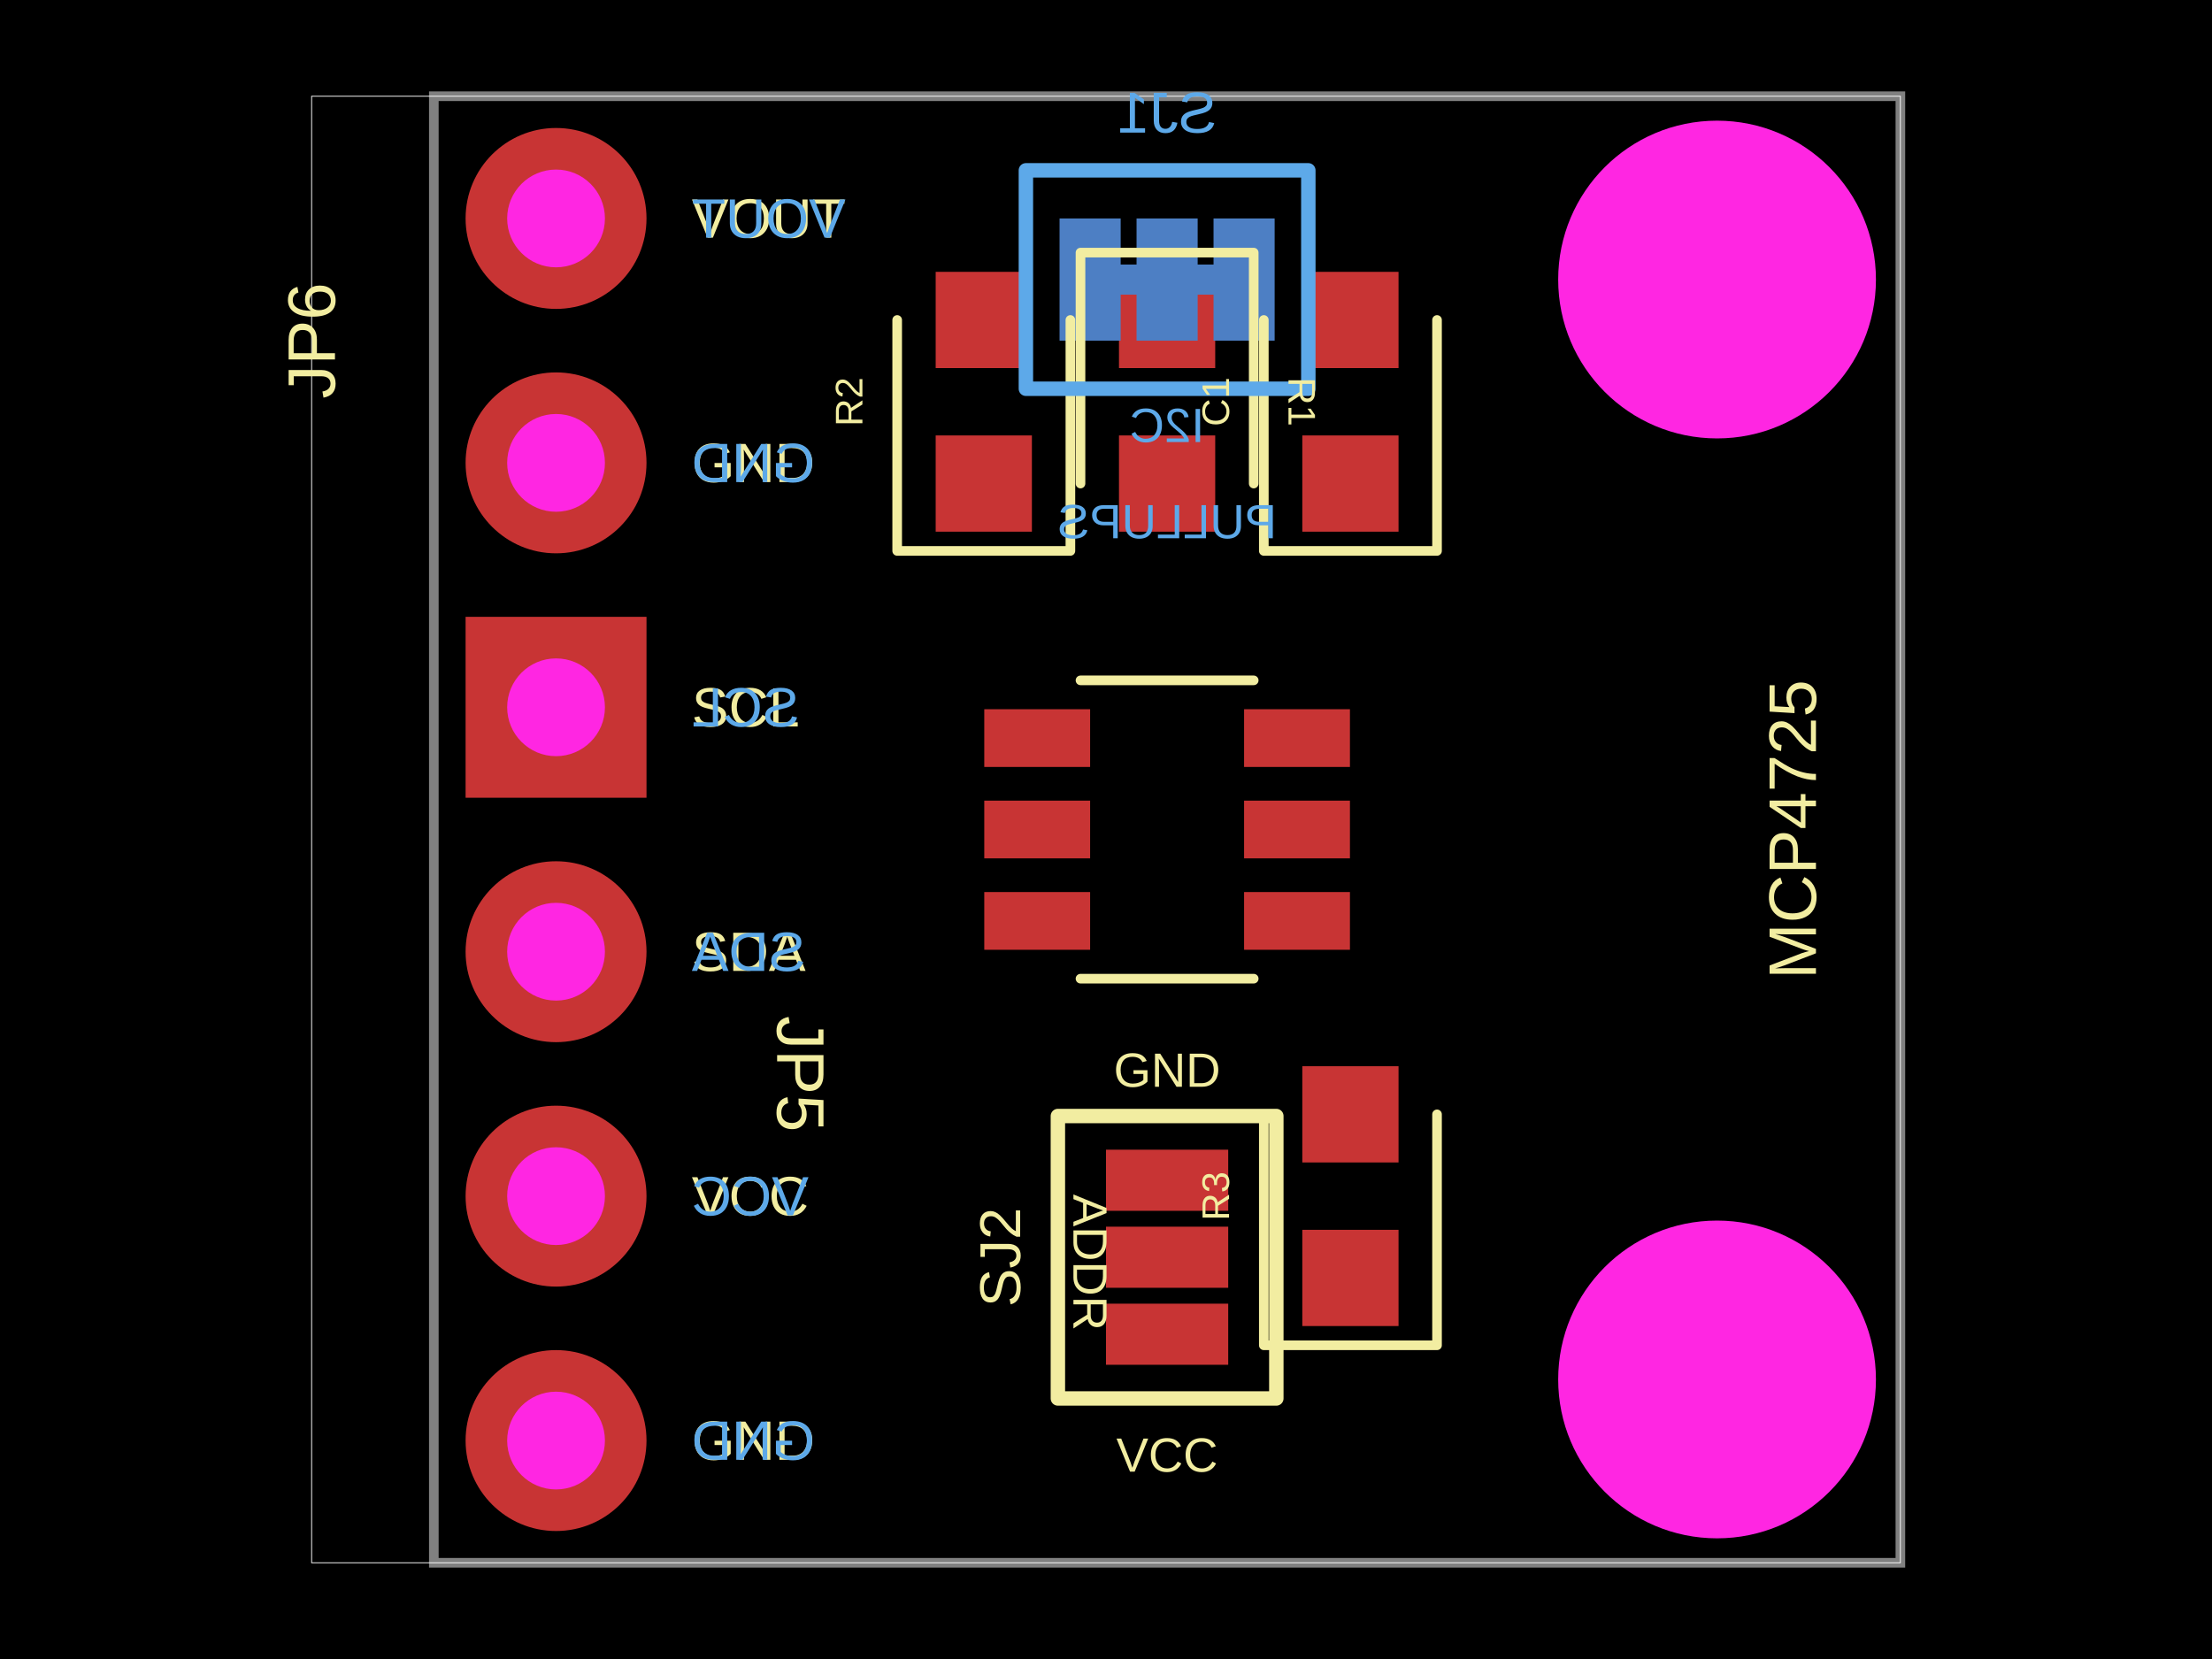
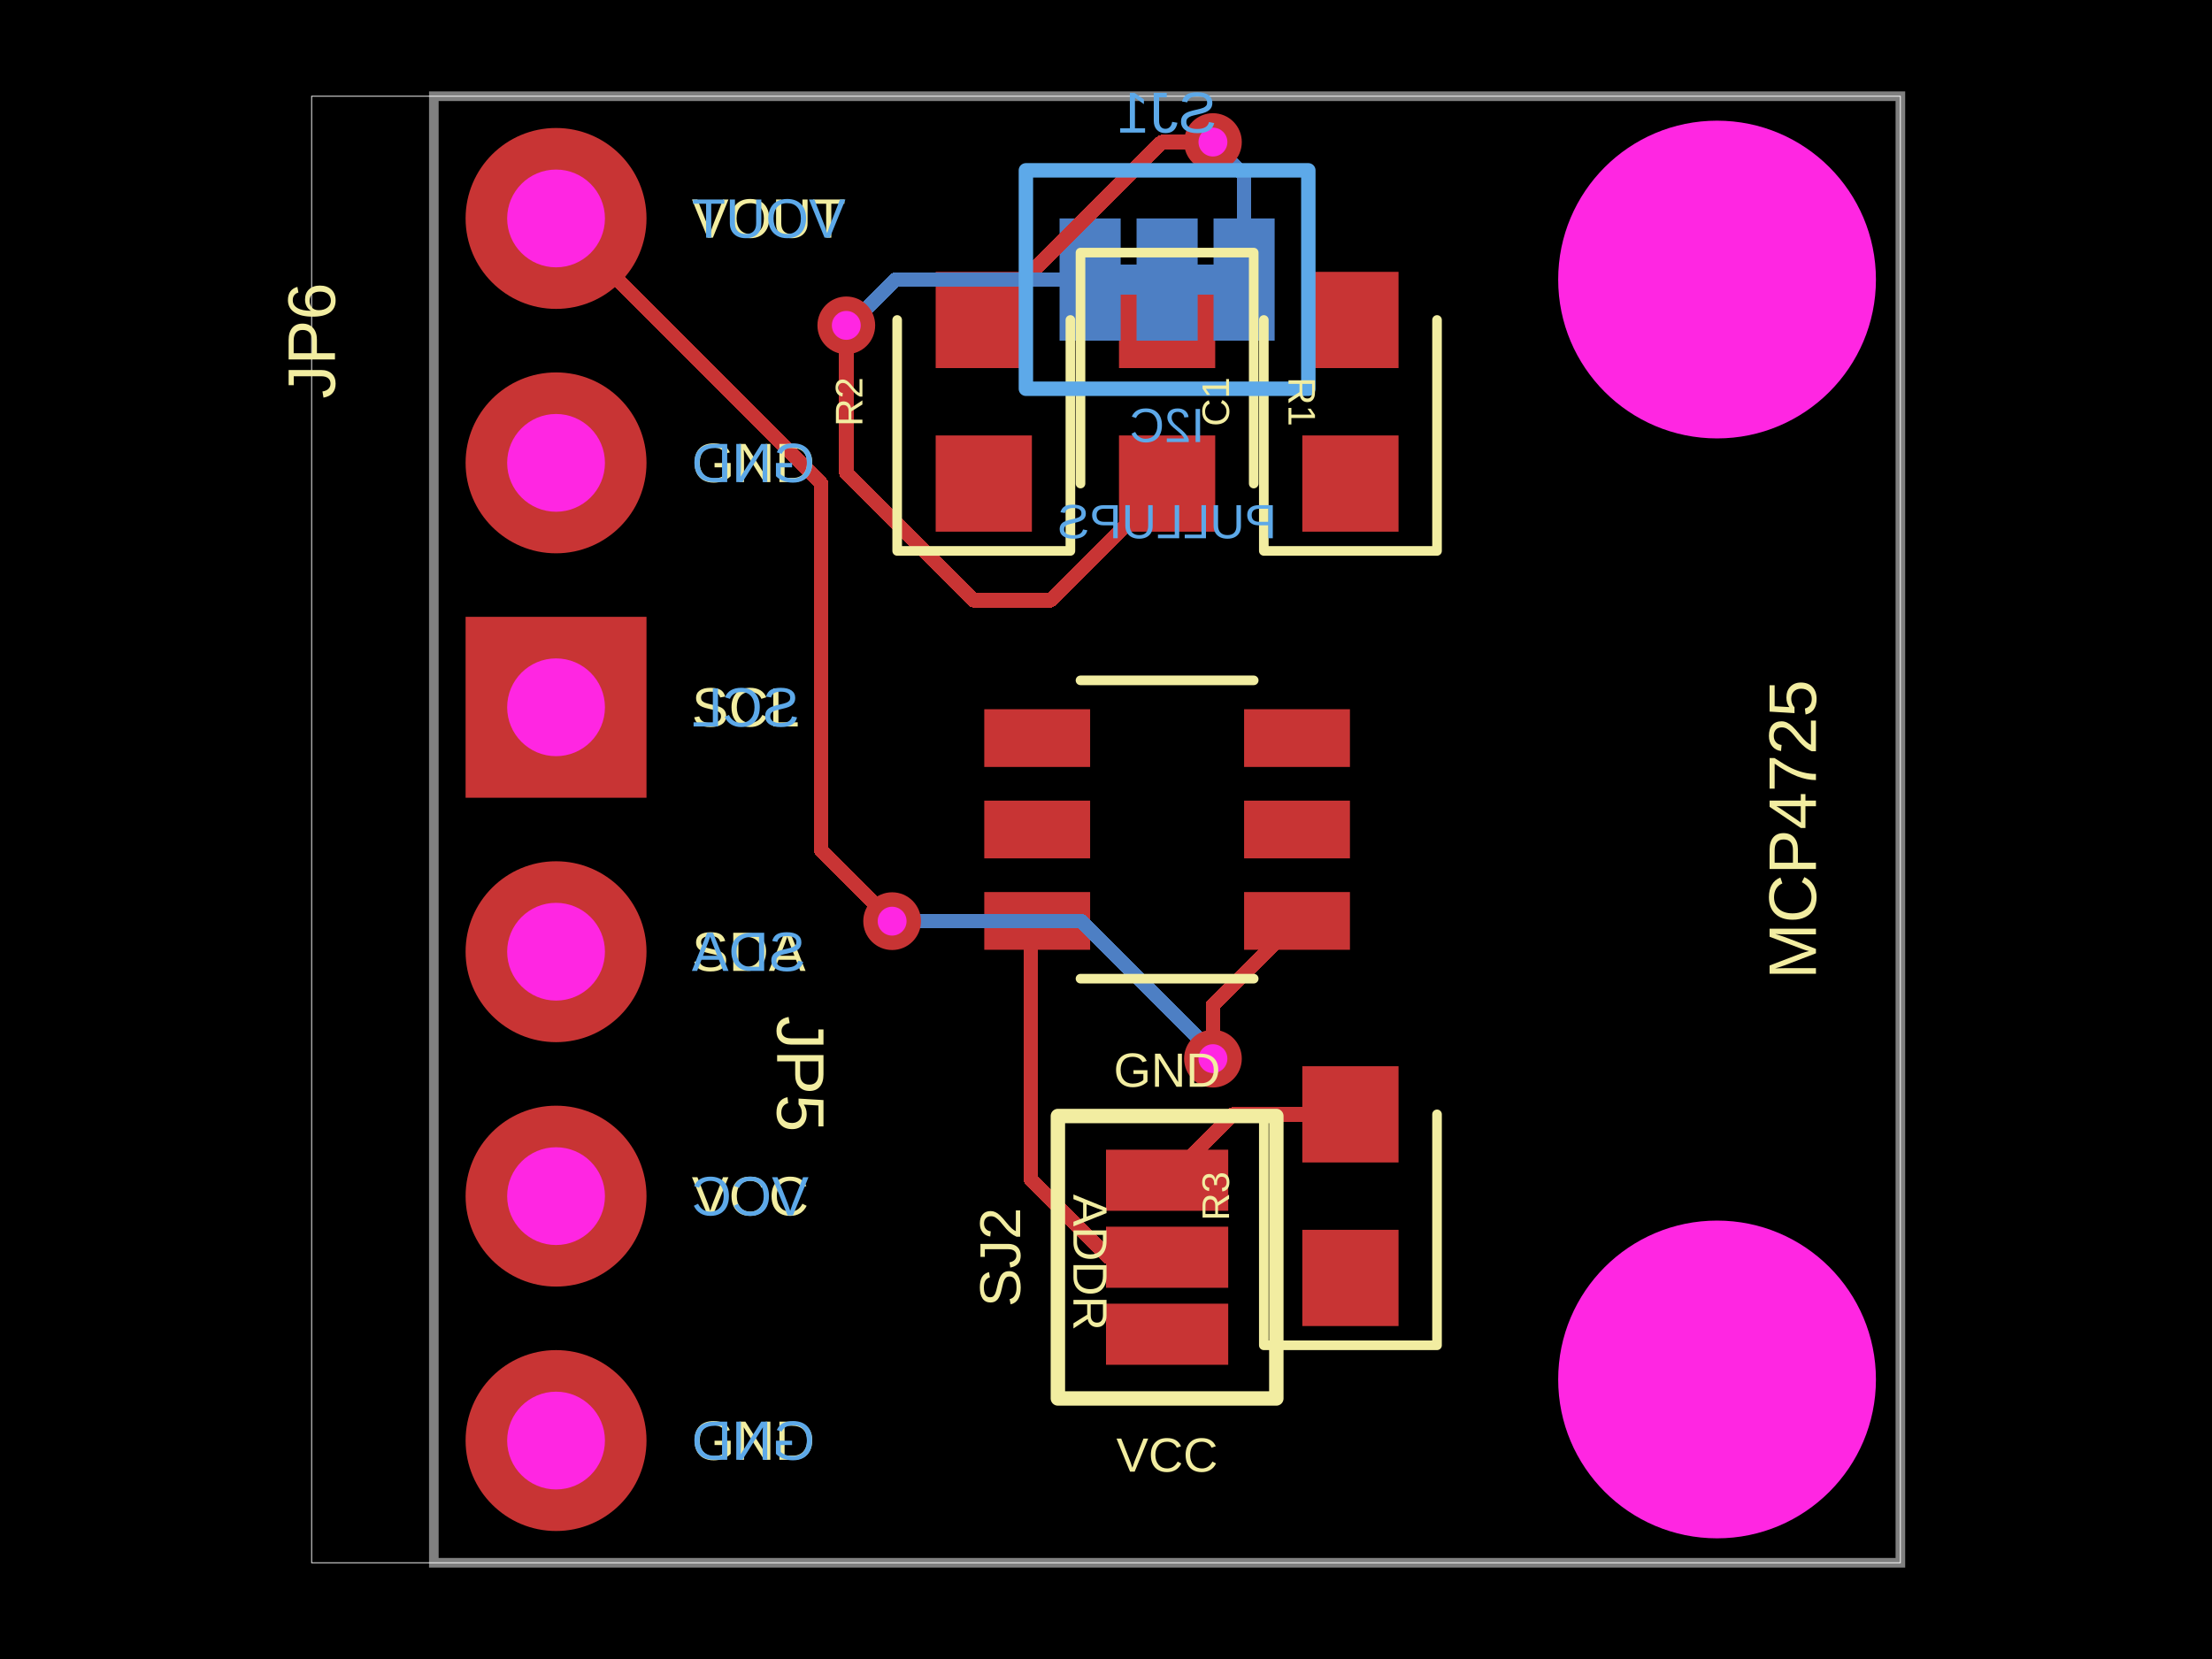
<svg xmlns="http://www.w3.org/2000/svg" width="800" height="600">
  <style />
  <rect class="boundary" x="0" y="0" fill="#000" width="800" height="600" />
  <rect class="pcb-boundary" fill="none" stroke="#fff" stroke-width="0.3" x="112.703" y="34.803" width="574.594" height="530.394" />
  <path class="pcb-board" d="M 156.903 565.197 L 687.297 565.197 L 687.297 34.803 L 156.903 34.803 Z" fill="none" stroke="rgba(255, 255, 255, 0.5)" stroke-width="3.48" />
  <rect class="pcb-pad" fill="rgb(200, 52, 52)" x="449.942" y="256.498" width="38.283" height="20.882" />
  <rect class="pcb-pad" fill="rgb(200, 52, 52)" x="449.942" y="289.559" width="38.283" height="20.882" />
  <rect class="pcb-pad" fill="rgb(200, 52, 52)" x="449.942" y="322.62" width="38.283" height="20.882" />
  <rect class="pcb-pad" fill="rgb(200, 52, 52)" x="355.974" y="322.62" width="38.283" height="20.882" />
  <rect class="pcb-pad" fill="rgb(200, 52, 52)" x="355.974" y="289.559" width="38.283" height="20.882" />
  <rect class="pcb-pad" fill="rgb(200, 52, 52)" x="355.974" y="256.498" width="38.283" height="20.882" />
  <rect class="pcb-pad" fill="rgb(200, 52, 52)" x="404.698" y="98.318" width="34.803" height="34.803" />
  <rect class="pcb-pad" fill="rgb(200, 52, 52)" x="404.698" y="157.483" width="34.803" height="34.803" />
  <rect class="pcb-pad" fill="rgb(200, 52, 52)" x="338.399" y="157.483" width="34.803" height="34.803" />
  <rect class="pcb-pad" fill="rgb(200, 52, 52)" x="338.399" y="98.318" width="34.803" height="34.803" />
  <rect class="pcb-pad" fill="rgb(200, 52, 52)" x="470.998" y="444.78" width="34.803" height="34.803" />
  <rect class="pcb-pad" fill="rgb(200, 52, 52)" x="470.998" y="385.615" width="34.803" height="34.803" />
  <rect class="pcb-pad" fill="rgb(200, 52, 52)" x="470.998" y="157.483" width="34.803" height="34.803" />
  <rect class="pcb-pad" fill="rgb(200, 52, 52)" x="470.998" y="98.318" width="34.803" height="34.803" />
  <rect class="pcb-pad" fill="rgb(77, 127, 196)" x="438.892" y="79.002" width="22.1" height="44.2" />
  <rect class="pcb-pad" fill="rgb(77, 127, 196)" x="411.05" y="79.002" width="22.1" height="44.2" />
  <rect class="pcb-pad" fill="rgb(77, 127, 196)" x="383.208" y="79.002" width="22.1" height="44.2" />
  <rect class="pcb-pad" fill="rgb(200, 52, 52)" x="400" y="471.491" width="44.2" height="22.1" />
  <rect class="pcb-pad" fill="rgb(200, 52, 52)" x="400" y="443.648" width="44.2" height="22.1" />
  <rect class="pcb-pad" fill="rgb(200, 52, 52)" x="400" y="415.806" width="44.2" height="22.1" />
  <path class="pcb-trace" stroke="rgb(77, 127, 196)" fill="none" d="M 438.892 101.102 L 433.15 101.102" stroke-width="11.05" stroke-linecap="round" stroke-linejoin="round" shape-rendering="crispEdges" data-layer="bottom" />
  <path class="pcb-trace" stroke="rgb(77, 127, 196)" fill="none" d="M 411.05 101.102 L 405.307 101.102" stroke-width="11.05" stroke-linecap="round" stroke-linejoin="round" shape-rendering="crispEdges" data-layer="bottom" />
+   <path class="pcb-trace" stroke="rgb(200, 52, 52)" fill="none" d="M 488.399 403.016 L 445.94 403.016" stroke-width="5.22" stroke-linecap="round" stroke-linejoin="round" shape-rendering="crispEdges" data-layer="top" />
+   <path class="pcb-trace" stroke="rgb(200, 52, 52)" fill="none" d="M 445.94 403.016 L 422.1 426.856" stroke-width="5.22" stroke-linecap="round" stroke-linejoin="round" shape-rendering="crispEdges" data-layer="top" />
+   <path class="pcb-trace" stroke="rgb(77, 127, 196)" fill="none" d="M 449.942 101.102 L 449.942 63.331" stroke-width="5.22" stroke-linecap="round" stroke-linejoin="round" shape-rendering="crispEdges" data-layer="bottom" />
+   <path class="pcb-trace" stroke="rgb(77, 127, 196)" fill="none" d="M 449.942 63.331 L 439.361 52.75" stroke-width="5.22" stroke-linecap="round" stroke-linejoin="round" shape-rendering="crispEdges" data-layer="bottom" />
+   <path class="pcb-trace" stroke="rgb(77, 127, 196)" fill="none" d="M 439.361 52.75 L 438.675 51.378" stroke-width="5.22" stroke-linecap="round" stroke-linejoin="round" shape-rendering="crispEdges" data-layer="bottom" />
+   <path class="pcb-trace" stroke="rgb(77, 127, 196)" fill="none" d="M 438.675 51.378 L 438.675 51.378" stroke-width="5.22" stroke-linecap="round" stroke-linejoin="round" shape-rendering="crispEdges" data-layer="bottom" />
+   <path class="pcb-trace" stroke="rgb(200, 52, 52)" fill="none" d="M 438.675 51.378 L 438.675 51.378" stroke-width="5.22" stroke-linecap="round" stroke-linejoin="round" shape-rendering="crispEdges" data-layer="top" />
+   <path class="pcb-trace" stroke="rgb(200, 52, 52)" fill="none" d="M 438.675 51.378 L 420.142 51.378" stroke-width="5.22" stroke-linecap="round" stroke-linejoin="round" shape-rendering="crispEdges" data-layer="top" />
+   <path class="pcb-trace" stroke="rgb(200, 52, 52)" fill="none" d="M 420.142 51.378 L 355.8 115.719" stroke-width="5.22" stroke-linecap="round" stroke-linejoin="round" shape-rendering="crispEdges" data-layer="top" />
+   <path class="pcb-trace" stroke="rgb(77, 127, 196)" fill="none" d="M 394.258 101.102 L 323.994 101.102" stroke-width="5.22" stroke-linecap="round" stroke-linejoin="round" shape-rendering="crispEdges" data-layer="bottom" />
+   <path class="pcb-trace" stroke="rgb(77, 127, 196)" fill="none" d="M 323.994 101.102 L 312.157 112.94" stroke-width="5.22" stroke-linecap="round" stroke-linejoin="round" shape-rendering="crispEdges" data-layer="bottom" />
+   <path class="pcb-trace" stroke="rgb(77, 127, 196)" fill="none" d="M 312.157 112.94 L 306.076 117.677" stroke-width="5.22" stroke-linecap="round" stroke-linejoin="round" shape-rendering="crispEdges" data-layer="bottom" />
+   <path class="pcb-trace" stroke="rgb(77, 127, 196)" fill="none" d="M 306.076 117.677 L 306.076 117.677" stroke-width="5.22" stroke-linecap="round" stroke-linejoin="round" shape-rendering="crispEdges" data-layer="bottom" />
+   <path class="pcb-trace" stroke="rgb(200, 52, 52)" fill="none" d="M 306.076 117.677 L 306.076 117.677" stroke-width="5.22" stroke-linecap="round" stroke-linejoin="round" shape-rendering="crispEdges" data-layer="top" />
+   <path class="pcb-trace" stroke="rgb(200, 52, 52)" fill="none" d="M 306.076 117.677 L 306.076 171.075" stroke-width="5.22" stroke-linecap="round" stroke-linejoin="round" shape-rendering="crispEdges" data-layer="top" />
+   <path class="pcb-trace" stroke="rgb(200, 52, 52)" fill="none" d="M 306.076 171.075 L 352.127 217.126" stroke-width="5.22" stroke-linecap="round" stroke-linejoin="round" shape-rendering="crispEdges" data-layer="top" />
+   <path class="pcb-trace" stroke="rgb(200, 52, 52)" fill="none" d="M 352.127 217.126 L 379.858 217.126" stroke-width="5.22" stroke-linecap="round" stroke-linejoin="round" shape-rendering="crispEdges" data-layer="top" />
+   <path class="pcb-trace" stroke="rgb(200, 52, 52)" fill="none" d="M 379.858 217.126 L 422.1 174.884" stroke-width="5.22" stroke-linecap="round" stroke-linejoin="round" shape-rendering="crispEdges" data-layer="top" />
+   <path class="pcb-trace" stroke="rgb(200, 52, 52)" fill="none" d="M 422.1 454.698 L 400.923 454.698" stroke-width="5.22" stroke-linecap="round" stroke-linejoin="round" shape-rendering="crispEdges" data-layer="top" />
+   <path class="pcb-trace" stroke="rgb(200, 52, 52)" fill="none" d="M 400.923 454.698 L 372.833 426.609" stroke-width="5.22" stroke-linecap="round" stroke-linejoin="round" shape-rendering="crispEdges" data-layer="top" />
+   <path class="pcb-trace" stroke="rgb(200, 52, 52)" fill="none" d="M 372.833 426.609 L 372.833 335.344" stroke-width="5.22" stroke-linecap="round" stroke-linejoin="round" shape-rendering="crispEdges" data-layer="top" />
+   <path class="pcb-trace" stroke="rgb(200, 52, 52)" fill="none" d="M 372.833 335.344 L 375.116 333.061" stroke-width="5.22" stroke-linecap="round" stroke-linejoin="round" shape-rendering="crispEdges" data-layer="top" />
+   <path class="pcb-trace" stroke="rgb(77, 127, 196)" fill="none" d="M 322.651 333.15 L 322.651 333.15" stroke-width="5.22" stroke-linecap="round" stroke-linejoin="round" shape-rendering="crispEdges" data-layer="bottom" />
+   <path class="pcb-trace" stroke="rgb(77, 127, 196)" fill="none" d="M 322.651 333.15 L 391.147 333.15" stroke-width="5.22" stroke-linecap="round" stroke-linejoin="round" shape-rendering="crispEdges" data-layer="bottom" />
+   <path class="pcb-trace" stroke="rgb(77, 127, 196)" fill="none" d="M 391.147 333.15 L 434.967 376.97" stroke-width="5.22" stroke-linecap="round" stroke-linejoin="round" shape-rendering="crispEdges" data-layer="bottom" />
+   <path class="pcb-trace" stroke="rgb(77, 127, 196)" fill="none" d="M 434.967 376.97 L 438.675 382.874" stroke-width="5.22" stroke-linecap="round" stroke-linejoin="round" shape-rendering="crispEdges" data-layer="bottom" />
+   <path class="pcb-trace" stroke="rgb(77, 127, 196)" fill="none" d="M 438.675 382.874 L 438.675 382.874" stroke-width="5.22" stroke-linecap="round" stroke-linejoin="round" shape-rendering="crispEdges" data-layer="bottom" />
+   <path class="pcb-trace" stroke="rgb(200, 52, 52)" fill="none" d="M 201.102 79.002 L 296.963 174.864" stroke-width="5.22" stroke-linecap="round" stroke-linejoin="round" shape-rendering="crispEdges" data-layer="top" />
+   <path class="pcb-trace" stroke="rgb(200, 52, 52)" fill="none" d="M 296.963 174.864 L 296.963 300.305" stroke-width="5.22" stroke-linecap="round" stroke-linejoin="round" shape-rendering="crispEdges" data-layer="top" />
+   <path class="pcb-trace" stroke="rgb(200, 52, 52)" fill="none" d="M 296.963 300.305 L 296.963 307.457" stroke-width="5.22" stroke-linecap="round" stroke-linejoin="round" shape-rendering="crispEdges" data-layer="top" />
+   <path class="pcb-trace" stroke="rgb(200, 52, 52)" fill="none" d="M 296.963 307.457 L 322.651 333.145" stroke-width="5.22" stroke-linecap="round" stroke-linejoin="round" shape-rendering="crispEdges" data-layer="top" />
+   <path class="pcb-trace" stroke="rgb(200, 52, 52)" fill="none" d="M 322.651 333.145 L 322.651 333.15" stroke-width="5.22" stroke-linecap="round" stroke-linejoin="round" shape-rendering="crispEdges" data-layer="top" />
+   <path class="pcb-trace" stroke="rgb(200, 52, 52)" fill="none" d="M 322.651 333.15 L 322.651 333.15" stroke-width="5.22" stroke-linecap="round" stroke-linejoin="round" shape-rendering="crispEdges" data-layer="top" />
+   <path class="pcb-trace" stroke="rgb(200, 52, 52)" fill="none" d="M 438.675 382.874 L 438.675 382.874" stroke-width="5.22" stroke-linecap="round" stroke-linejoin="round" shape-rendering="crispEdges" data-layer="top" />
+   <path class="pcb-trace" stroke="rgb(200, 52, 52)" fill="none" d="M 438.675 382.874 L 438.675 363.471" stroke-width="5.22" stroke-linecap="round" stroke-linejoin="round" shape-rendering="crispEdges" data-layer="top" />
+   <path class="pcb-trace" stroke="rgb(200, 52, 52)" fill="none" d="M 438.675 363.471 L 469.084 333.061" stroke-width="5.22" stroke-linecap="round" stroke-linejoin="round" shape-rendering="crispEdges" data-layer="top" />
+   <g>
+     <circle class="pcb-hole-outer" fill="rgb(200, 52, 52)" cx="438.675" cy="51.378" r="10.441" />
+     <circle class="pcb-hole-inner" fill="#FF26E2" cx="438.675" cy="51.378" r="5.22" />
+   </g>
+   <g>
+     <circle class="pcb-hole-outer" fill="rgb(200, 52, 52)" cx="306.076" cy="117.677" r="10.441" />
+     <circle class="pcb-hole-inner" fill="#FF26E2" cx="306.076" cy="117.677" r="5.22" />
+   </g>
+   <g>
+     <circle class="pcb-hole-outer" fill="rgb(200, 52, 52)" cx="322.651" cy="333.15" r="10.441" />
+     <circle class="pcb-hole-inner" fill="#FF26E2" cx="322.651" cy="333.15" r="5.22" />
+   </g>
+   <g>
+     <circle class="pcb-hole-outer" fill="rgb(200, 52, 52)" cx="438.675" cy="382.874" r="10.441" />
+     <circle class="pcb-hole-inner" fill="#FF26E2" cx="438.675" cy="382.874" r="5.22" />
+   </g>
  <path class="pcb-silkscreen pcb-silkscreen-top" d="M 390.777 246.059 L 453.423 246.059" fill="none" stroke="#f2eda1" stroke-width="3.48" stroke-linecap="round" stroke-linejoin="round" data-pcb-component-id="null" data-pcb-silkscreen-path-id="pcb_silkscreen_path_0" />
  <path class="pcb-silkscreen pcb-silkscreen-top" d="M 390.777 353.948 L 453.423 353.948" fill="none" stroke="#f2eda1" stroke-width="3.48" stroke-linecap="round" stroke-linejoin="round" data-pcb-component-id="null" data-pcb-silkscreen-path-id="pcb_silkscreen_path_1" />
  <path class="pcb-silkscreen pcb-silkscreen-top" d="M 453.422 174.884 L 453.422 91.357 L 390.777 91.357 L 390.777 174.884" fill="none" stroke="#f2eda1" stroke-width="3.48" stroke-linecap="round" stroke-linejoin="round" data-pcb-component-id="pcb_component_1" data-pcb-silkscreen-path-id="pcb_silkscreen_path_2" />
  <path class="pcb-silkscreen pcb-silkscreen-top" d="M 324.478 115.719 L 324.478 199.246 L 387.123 199.246 L 387.123 115.719" fill="none" stroke="#f2eda1" stroke-width="3.48" stroke-linecap="round" stroke-linejoin="round" data-pcb-component-id="pcb_component_2" data-pcb-silkscreen-path-id="pcb_silkscreen_path_3" />
  <path class="pcb-silkscreen pcb-silkscreen-top" d="M 457.077 403.016 L 457.077 486.543 L 519.722 486.543 L 519.722 403.016" fill="none" stroke="#f2eda1" stroke-width="3.48" stroke-linecap="round" stroke-linejoin="round" data-pcb-component-id="pcb_component_3" data-pcb-silkscreen-path-id="pcb_silkscreen_path_4" />
  <path class="pcb-silkscreen pcb-silkscreen-top" d="M 457.077 115.719 L 457.077 199.246 L 519.722 199.246 L 519.722 115.719" fill="none" stroke="#f2eda1" stroke-width="3.48" stroke-linecap="round" stroke-linejoin="round" data-pcb-component-id="pcb_component_4" data-pcb-silkscreen-path-id="pcb_silkscreen_path_5" />
  <path class="pcb-silkscreen pcb-silkscreen-bottom" d="M 473.173 140.603 L 371.027 140.603 L 371.027 61.601 L 473.173 61.601 L 473.173 140.603 Z" fill="none" stroke="#5da9e9" stroke-width="5.22" stroke-linecap="round" stroke-linejoin="round" data-pcb-component-id="pcb_component_7" data-pcb-silkscreen-path-id="pcb_silkscreen_path_6" />
  <path class="pcb-silkscreen pcb-silkscreen-top" d="M 461.601 505.771 L 461.601 403.625 L 382.599 403.625 L 382.599 505.771 L 461.601 505.771 Z" fill="none" stroke="#f2eda1" stroke-width="5.22" stroke-linecap="round" stroke-linejoin="round" data-pcb-component-id="pcb_component_8" data-pcb-silkscreen-path-id="pcb_silkscreen_path_7" />
  <text x="0" y="0" dx="0" dy="0" fill="#f2eda1" font-family="Arial, sans-serif" font-size="13.921" text-anchor="middle" dominant-baseline="central" transform="matrix(6.123233995736766e-17,1,-1,6.123233995736766e-17,470.8237,145.3016)" class="pcb-silkscreen-text pcb-silkscreen-top" data-pcb-silkscreen-text-id="pcb_component_1" stroke="none">R1</text>
  <text x="0" y="0" dx="0" dy="0" fill="#f2eda1" font-family="Arial, sans-serif" font-size="13.921" text-anchor="middle" dominant-baseline="central" transform="matrix(-1.8369701987210297e-16,-1,1,-1.8369701987210297e-16,307.0766,145.3016)" class="pcb-silkscreen-text pcb-silkscreen-top" data-pcb-silkscreen-text-id="pcb_component_2" stroke="none">R2</text>
  <text x="0" y="0" dx="0" dy="0" fill="#f2eda1" font-family="Arial, sans-serif" font-size="13.921" text-anchor="middle" dominant-baseline="central" transform="matrix(-1.8369701987210297e-16,-1,1,-1.8369701987210297e-16,439.6752,432.5986)" class="pcb-silkscreen-text pcb-silkscreen-top" data-pcb-silkscreen-text-id="pcb_component_3" stroke="none">R3</text>
  <text x="0" y="0" dx="0" dy="0" fill="#f2eda1" font-family="Arial, sans-serif" font-size="13.921" text-anchor="middle" dominant-baseline="central" transform="matrix(-1.8369701987210297e-16,-1,1,-1.8369701987210297e-16,439.6752,145.3016)" class="pcb-silkscreen-text pcb-silkscreen-top" data-pcb-silkscreen-text-id="pcb_component_4" stroke="none">C1</text>
  <text x="0" y="0" dx="0" dy="0" fill="#f2eda1" font-family="Arial, sans-serif" font-size="20.046" text-anchor="start" dominant-baseline="central" transform="matrix(1,0,0,1,250.174,167.4014)" class="pcb-silkscreen-text pcb-silkscreen-top" data-pcb-silkscreen-text-id="pcb_component_5" stroke="none">GND</text>
  <text x="0" y="0" dx="0" dy="0" fill="#5da9e9" font-family="Arial, sans-serif" font-size="20.046" text-anchor="end" dominant-baseline="central" transform="matrix(-1,0,0,1,250.174,167.4014)" class="pcb-silkscreen-text pcb-silkscreen-bottom" data-pcb-silkscreen-text-id="pcb_component_5" stroke="none">GND</text>
  <text x="0" y="0" dx="0" dy="0" fill="#f2eda1" font-family="Arial, sans-serif" font-size="20.046" text-anchor="start" dominant-baseline="central" transform="matrix(1,0,0,1,250.174,79.00232)" class="pcb-silkscreen-text pcb-silkscreen-top" data-pcb-silkscreen-text-id="pcb_component_5" stroke="none">VOUT</text>
  <text x="0" y="0" dx="0" dy="0" fill="#5da9e9" font-family="Arial, sans-serif" font-size="20.046" text-anchor="end" dominant-baseline="central" transform="matrix(-1,0,0,1,250.174,79.00232)" class="pcb-silkscreen-text pcb-silkscreen-bottom" data-pcb-silkscreen-text-id="pcb_component_5" stroke="none">VOUT</text>
  <text x="0" y="0" dx="0" dy="0" fill="#f2eda1" font-family="Arial, sans-serif" font-size="24.362" text-anchor="middle" dominant-baseline="central" transform="matrix(-1.8369701987210297e-16,-1,1,-1.8369701987210297e-16,112.703,123.2019)" class="pcb-silkscreen-text pcb-silkscreen-top" data-pcb-silkscreen-text-id="pcb_component_5" stroke="none">JP6</text>
  <text x="0" y="0" dx="0" dy="0" fill="#f2eda1" font-family="Arial, sans-serif" font-size="20.046" text-anchor="start" dominant-baseline="central" transform="matrix(1,0,0,1,250.174,255.8005)" class="pcb-silkscreen-text pcb-silkscreen-top" data-pcb-silkscreen-text-id="pcb_component_6" stroke="none">SCL</text>
  <text x="0" y="0" dx="0" dy="0" fill="#5da9e9" font-family="Arial, sans-serif" font-size="20.046" text-anchor="end" dominant-baseline="central" transform="matrix(-1,0,0,1,250.174,255.8005)" class="pcb-silkscreen-text pcb-silkscreen-bottom" data-pcb-silkscreen-text-id="pcb_component_6" stroke="none">SCL</text>
  <text x="0" y="0" dx="0" dy="0" fill="#f2eda1" font-family="Arial, sans-serif" font-size="20.046" text-anchor="start" dominant-baseline="central" transform="matrix(1,0,0,1,250.174,344.1995)" class="pcb-silkscreen-text pcb-silkscreen-top" data-pcb-silkscreen-text-id="pcb_component_6" stroke="none">SDA</text>
  <text x="0" y="0" dx="0" dy="0" fill="#5da9e9" font-family="Arial, sans-serif" font-size="20.046" text-anchor="end" dominant-baseline="central" transform="matrix(-1,0,0,1,250.174,344.1995)" class="pcb-silkscreen-text pcb-silkscreen-bottom" data-pcb-silkscreen-text-id="pcb_component_6" stroke="none">SDA</text>
  <text x="0" y="0" dx="0" dy="0" fill="#f2eda1" font-family="Arial, sans-serif" font-size="20.046" text-anchor="start" dominant-baseline="central" transform="matrix(1,0,0,1,250.174,432.5986)" class="pcb-silkscreen-text pcb-silkscreen-top" data-pcb-silkscreen-text-id="pcb_component_6" stroke="none">VCC</text>
  <text x="0" y="0" dx="0" dy="0" fill="#5da9e9" font-family="Arial, sans-serif" font-size="20.046" text-anchor="end" dominant-baseline="central" transform="matrix(-1,0,0,1,250.174,432.5986)" class="pcb-silkscreen-text pcb-silkscreen-bottom" data-pcb-silkscreen-text-id="pcb_component_6" stroke="none">VCC</text>
  <text x="0" y="0" dx="0" dy="0" fill="#f2eda1" font-family="Arial, sans-serif" font-size="20.046" text-anchor="start" dominant-baseline="central" transform="matrix(1,0,0,1,250.174,520.9977)" class="pcb-silkscreen-text pcb-silkscreen-top" data-pcb-silkscreen-text-id="pcb_component_6" stroke="none">GND</text>
  <text x="0" y="0" dx="0" dy="0" fill="#5da9e9" font-family="Arial, sans-serif" font-size="20.046" text-anchor="end" dominant-baseline="central" transform="matrix(-1,0,0,1,250.174,520.9977)" class="pcb-silkscreen-text pcb-silkscreen-bottom" data-pcb-silkscreen-text-id="pcb_component_6" stroke="none">GND</text>
  <text x="0" y="0" dx="0" dy="0" fill="#f2eda1" font-family="Arial, sans-serif" font-size="24.362" text-anchor="middle" dominant-baseline="central" transform="matrix(6.123233995736766e-17,1,-1,6.123233995736766e-17,289.5012,388.3991)" class="pcb-silkscreen-text pcb-silkscreen-top" data-pcb-silkscreen-text-id="pcb_component_6" stroke="none">JP5</text>
  <text x="0" y="0" dx="0" dy="0" fill="#5da9e9" font-family="Arial, sans-serif" font-size="17.401" text-anchor="middle" dominant-baseline="central" transform="matrix(-1,0,0,1,422.0998,153.8283)" class="pcb-silkscreen-text pcb-silkscreen-bottom" data-pcb-silkscreen-text-id="null" stroke="none">I2C</text>
  <text x="0" y="0" dx="0" dy="0" fill="#5da9e9" font-family="Arial, sans-serif" font-size="17.401" text-anchor="middle" dominant-baseline="central" transform="matrix(-1,0,0,1,422.0998,188.6311)" class="pcb-silkscreen-text pcb-silkscreen-bottom" data-pcb-silkscreen-text-id="null" stroke="none">PULLUPS</text>
  <text x="0" y="0" dx="0" dy="0" fill="#f2eda1" font-family="Arial, sans-serif" font-size="17.401" text-anchor="middle" dominant-baseline="central" transform="matrix(1,0,0,1,422.0998,387.007)" class="pcb-silkscreen-text pcb-silkscreen-top" data-pcb-silkscreen-text-id="null" stroke="none">GND</text>
  <text x="0" y="0" dx="0" dy="0" fill="#f2eda1" font-family="Arial, sans-serif" font-size="17.401" text-anchor="middle" dominant-baseline="central" transform="matrix(1,0,0,1,422.0998,526.2181)" class="pcb-silkscreen-text pcb-silkscreen-top" data-pcb-silkscreen-text-id="null" stroke="none">VCC</text>
  <text x="0" y="0" dx="0" dy="0" fill="#f2eda1" font-family="Arial, sans-serif" font-size="17.401" text-anchor="middle" dominant-baseline="central" transform="matrix(6.123233995736766e-17,1,-1,6.123233995736766e-17,394.2575,456.6125)" class="pcb-silkscreen-text pcb-silkscreen-top" data-pcb-silkscreen-text-id="null" stroke="none">ADDR</text>
  <text x="0" y="0" dx="0" dy="0" fill="#f2eda1" font-family="Arial, sans-serif" font-size="24.362" text-anchor="middle" dominant-baseline="central" transform="matrix(-1.8369701987210297e-16,-1,1,-1.8369701987210297e-16,648.3179,300)" class="pcb-silkscreen-text pcb-silkscreen-top" data-pcb-silkscreen-text-id="null" stroke="none">MCP4725</text>
  <text x="0" y="0" dx="0" dy="0" fill="#5da9e9" font-family="Arial, sans-serif" font-size="20.882" text-anchor="middle" dominant-baseline="central" transform="matrix(-1,0,0,1,422.0998,40.71926)" class="pcb-silkscreen-text pcb-silkscreen-bottom" data-pcb-silkscreen-text-id="pcb_component_7" stroke="none">SJ1</text>
  <text x="0" y="0" dx="0" dy="0" fill="#f2eda1" font-family="Arial, sans-serif" font-size="20.882" text-anchor="middle" dominant-baseline="central" transform="matrix(-1.8369701987210297e-16,-1,1,-1.8369701987210297e-16,361.7169,454.6984)" class="pcb-silkscreen-text pcb-silkscreen-top" data-pcb-silkscreen-text-id="pcb_component_8" stroke="none">SJ2</text>
  <g>
    <circle class="pcb-hole-outer" fill="rgb(200, 52, 52)" cx="201.102" cy="167.401" r="32.715" />
    <circle class="pcb-hole-inner" fill="#FF26E2" cx="201.102" cy="167.401" r="17.68" />
  </g>
  <g>
    <circle class="pcb-hole-outer" fill="rgb(200, 52, 52)" cx="201.102" cy="79.002" r="32.715" />
    <circle class="pcb-hole-inner" fill="#FF26E2" cx="201.102" cy="79.002" r="17.68" />
  </g>
  <g>
    <rect class="pcb-hole-outer-pad" fill="rgb(200, 52, 52)" x="168.387" y="223.086" width="65.429" height="65.429" />
    <circle class="pcb-hole-inner" fill="#FF26E2" cx="201.102" cy="255.8" r="17.68" />
  </g>
  <g>
    <circle class="pcb-hole-outer" fill="rgb(200, 52, 52)" cx="201.102" cy="344.2" r="32.715" />
    <circle class="pcb-hole-inner" fill="#FF26E2" cx="201.102" cy="344.2" r="17.68" />
  </g>
  <g>
    <circle class="pcb-hole-outer" fill="rgb(200, 52, 52)" cx="201.102" cy="432.599" r="32.715" />
    <circle class="pcb-hole-inner" fill="#FF26E2" cx="201.102" cy="432.599" r="17.68" />
  </g>
  <g>
    <circle class="pcb-hole-outer" fill="rgb(200, 52, 52)" cx="201.102" cy="520.998" r="32.715" />
    <circle class="pcb-hole-inner" fill="#FF26E2" cx="201.102" cy="520.998" r="17.68" />
  </g>
  <circle class="pcb-hole" cx="620.998" cy="101.102" r="57.459" fill="#FF26E2" />
  <circle class="pcb-hole" cx="620.998" cy="498.898" r="57.459" fill="#FF26E2" />
</svg>
